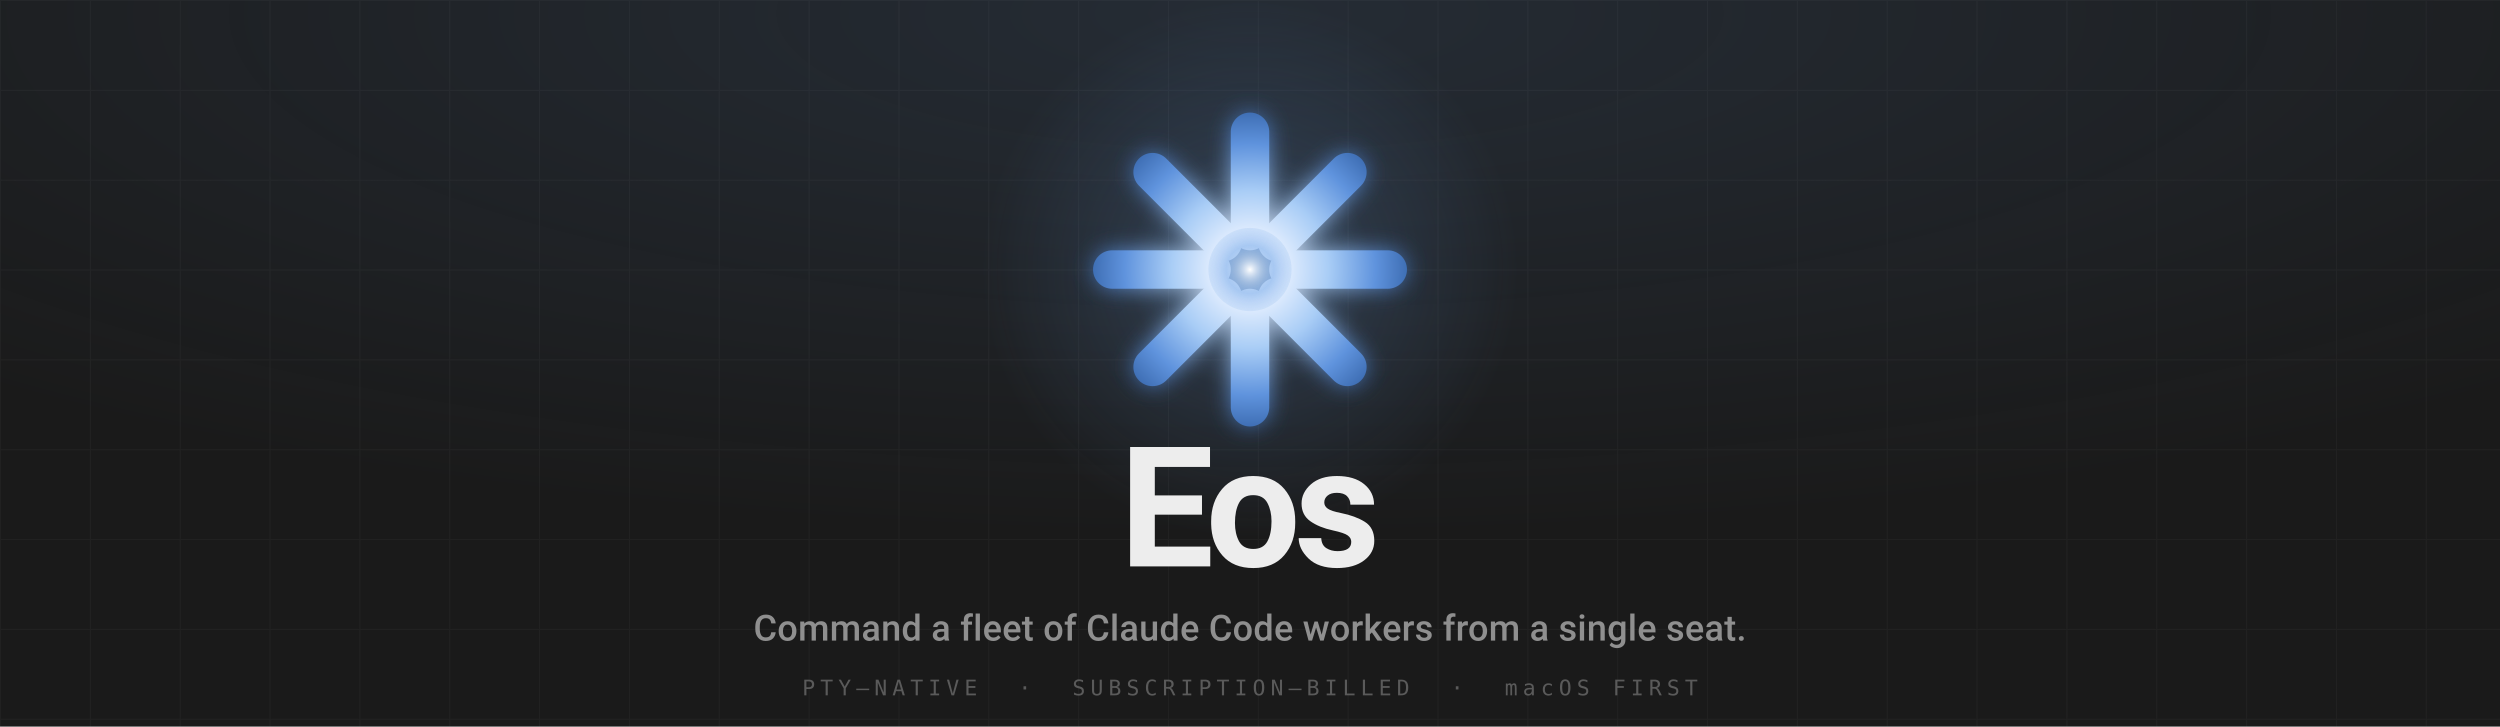
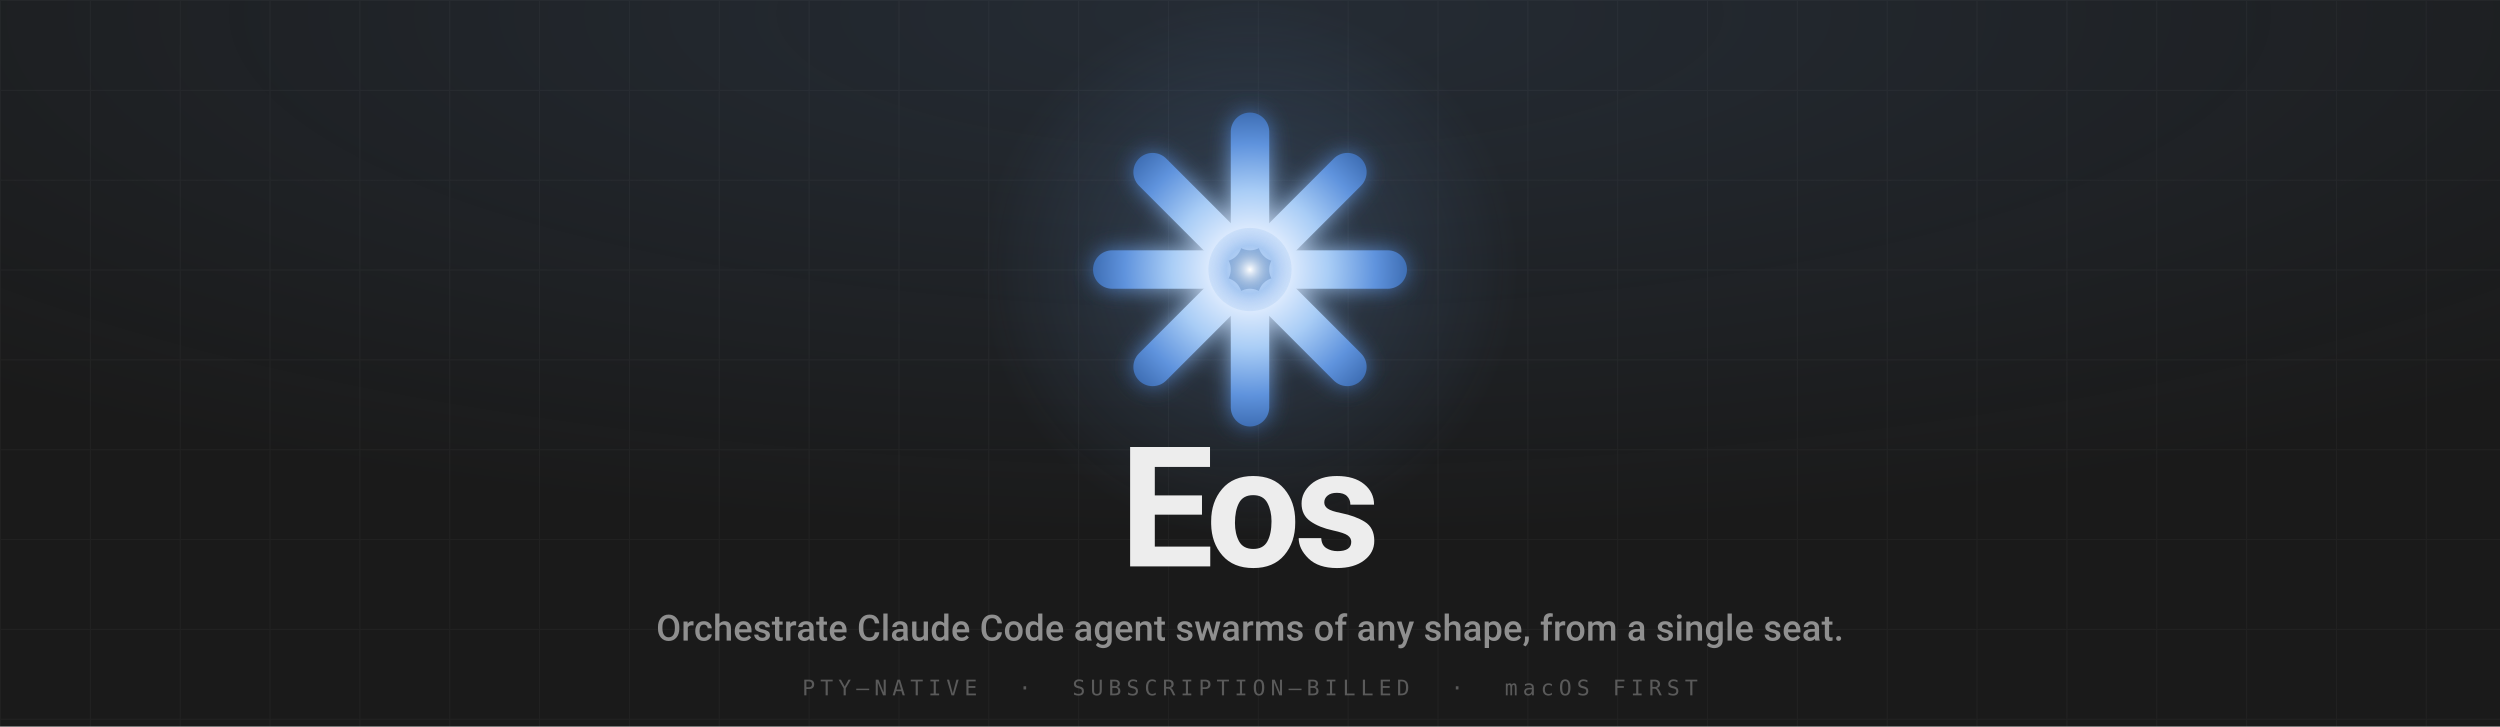
- <svg xmlns="http://www.w3.org/2000/svg" viewBox="0 0 1280 372" width="1280" height="372" role="img" aria-label="Eos — an atelier for Claude Code">
+ <svg xmlns="http://www.w3.org/2000/svg" viewBox="0 0 1280 372" width="1280" height="372" role="img" aria-label="Eos — orchestrate Claude Code agent swarms">
  <defs>
    <radialGradient id="starFill" gradientUnits="userSpaceOnUse" cx="0" cy="0" r="98">
      <stop offset="0" stop-color="#ffffff" />
      <stop offset="0.2" stop-color="#e8f1ff" />
      <stop offset="0.5" stop-color="#a9cdf6" />
      <stop offset="0.8" stop-color="#5f93dd" />
      <stop offset="1" stop-color="#3f6fb5" />
    </radialGradient>
    <radialGradient id="halo" gradientUnits="userSpaceOnUse" cx="0" cy="0" r="168">
      <stop offset="0" stop-color="#6ea4e8" stop-opacity="0.5" />
      <stop offset="0.45" stop-color="#6ea4e8" stop-opacity="0.13" />
      <stop offset="1" stop-color="#6ea4e8" stop-opacity="0" />
    </radialGradient>
    <radialGradient id="core" gradientUnits="userSpaceOnUse" cx="0" cy="0" r="30">
      <stop offset="0" stop-color="#ffffff" stop-opacity="1" />
      <stop offset="0.5" stop-color="#6ea4e8" stop-opacity="0.55" />
      <stop offset="1" stop-color="#6ea4e8" stop-opacity="0" />
    </radialGradient>
    <radialGradient id="dawn" cx="50%" cy="2%" r="72%">
      <stop offset="0" stop-color="#6ea4e8" stop-opacity="0.13" />
      <stop offset="1" stop-color="#6ea4e8" stop-opacity="0" />
    </radialGradient>
    <filter id="bloom" x="-80%" y="-80%" width="260%" height="260%">
      <feGaussianBlur stdDeviation="7" />
    </filter>
    <pattern id="grid" width="46" height="46" patternUnits="userSpaceOnUse">
      <path d="M46 0H0V46" fill="none" stroke="#ffffff" stroke-width="1" opacity="0.035" />
    </pattern>
    <g id="spokes" fill="url(#starFill)">
      <rect x="-12" y="-98" width="24" height="86" rx="12" transform="rotate(0)" />
      <rect x="-12" y="-98" width="24" height="86" rx="12" transform="rotate(45)" />
      <rect x="-12" y="-98" width="24" height="86" rx="12" transform="rotate(90)" />
      <rect x="-12" y="-98" width="24" height="86" rx="12" transform="rotate(135)" />
      <rect x="-12" y="-98" width="24" height="86" rx="12" transform="rotate(180)" />
      <rect x="-12" y="-98" width="24" height="86" rx="12" transform="rotate(225)" />
      <rect x="-12" y="-98" width="24" height="86" rx="12" transform="rotate(270)" />
      <rect x="-12" y="-98" width="24" height="86" rx="12" transform="rotate(315)" />
    </g>
  </defs>
  <rect width="1280" height="372" fill="#1a1a1a" />
  <rect width="1280" height="372" fill="url(#grid)" />
  <rect width="1280" height="372" fill="url(#dawn)" />
  <g transform="translate(640,138) scale(0.82)">
    <circle class="halo" r="168" fill="url(#halo)" />
    <use href="#spokes" filter="url(#bloom)" opacity="0.85" />
    <use href="#spokes" />
    <circle class="core" r="26" fill="url(#core)" />
  </g>
  <text x="640" y="290" text-anchor="middle" font-family="'Plus Jakarta Sans Variable','Plus Jakarta Sans',system-ui,-apple-system,'Segoe UI',Roboto,sans-serif" font-size="86" font-weight="700" letter-spacing="-3.4" fill="#ededed">Eos</text>
-   <text x="640" y="328" text-anchor="middle" font-family="'Plus Jakarta Sans Variable','Plus Jakarta Sans',system-ui,-apple-system,'Segoe UI',Roboto,sans-serif" font-size="18.5" font-weight="500" letter-spacing="0.1" fill="#8f8f8f">Command a fleet of Claude Code workers from a single seat.</text>
+   <text x="640" y="328" text-anchor="middle" font-family="'Plus Jakarta Sans Variable','Plus Jakarta Sans',system-ui,-apple-system,'Segoe UI',Roboto,sans-serif" font-size="18.5" font-weight="500" letter-spacing="0.1" fill="#8f8f8f">Orchestrate Claude Code agent swarms of any shape, from a single seat.</text>
  <g font-family="'JetBrains Mono Variable','JetBrains Mono',ui-monospace,'SF Mono',Menlo,monospace" font-size="11" letter-spacing="2.6" fill="#5a5a5a">
    <text x="640" y="356" text-anchor="middle">PTY–NATIVE  ·  SUBSCRIPTION–BILLED  ·  macOS FIRST</text>
  </g>
</svg>
